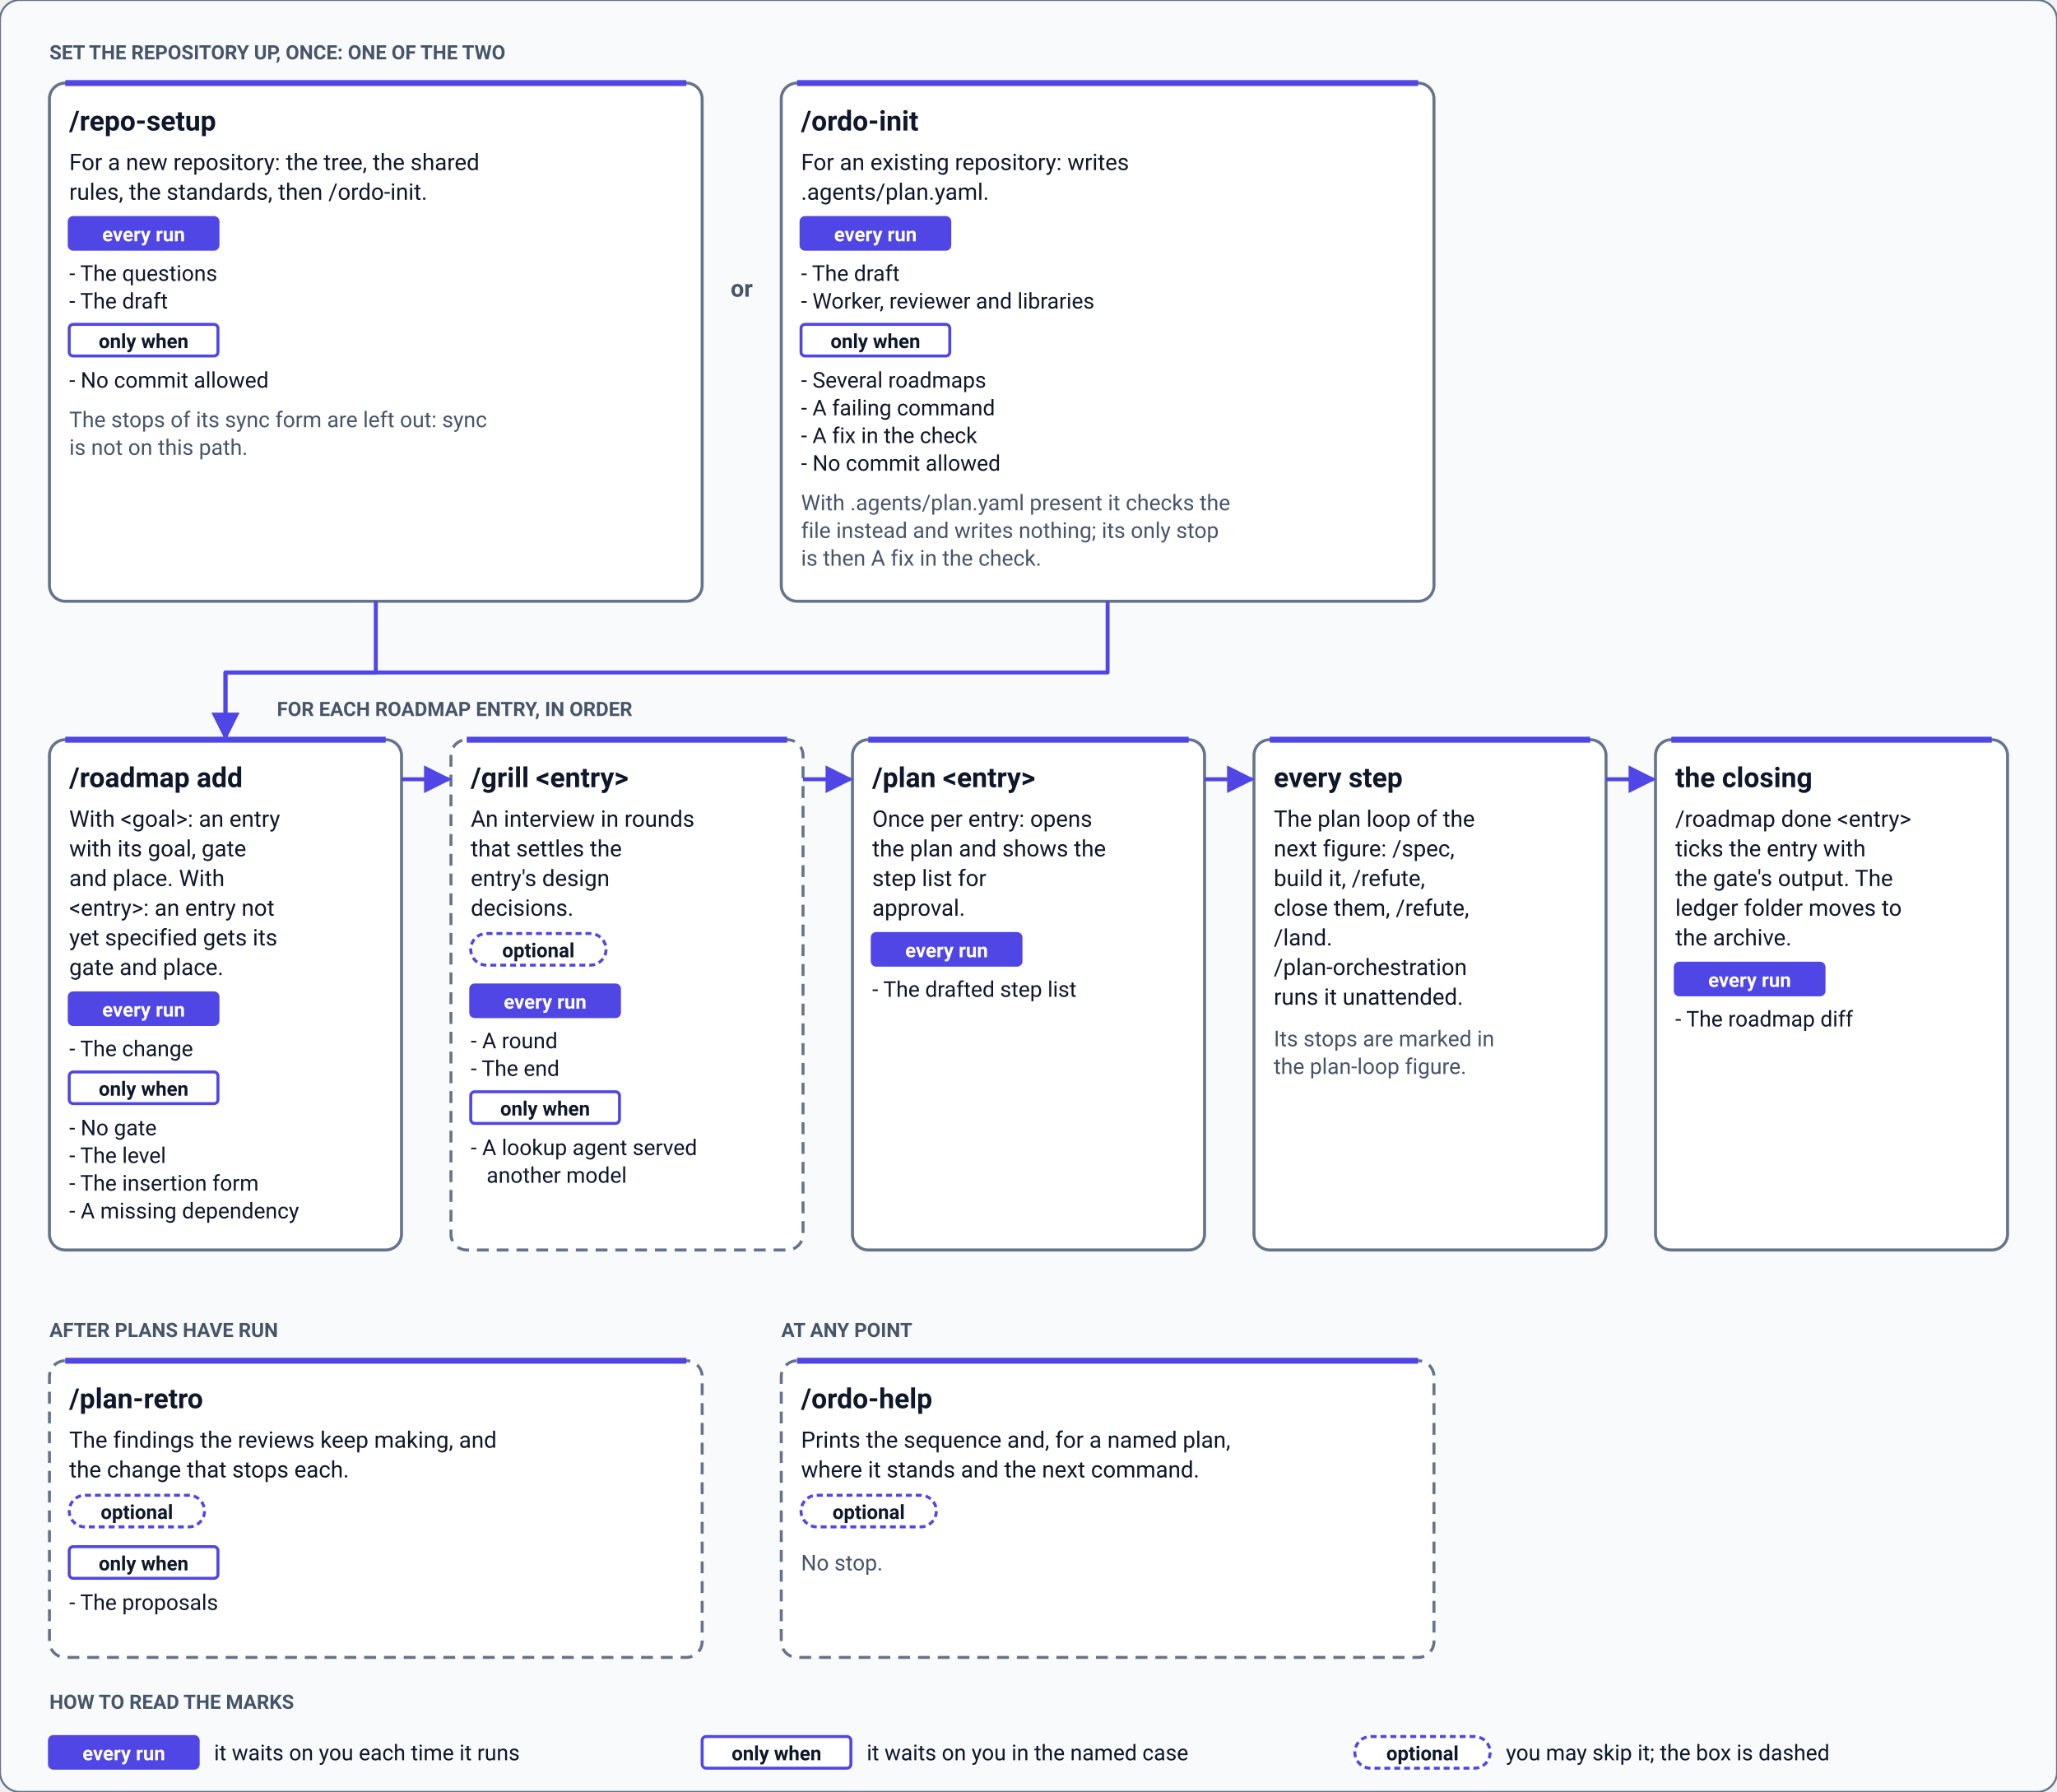
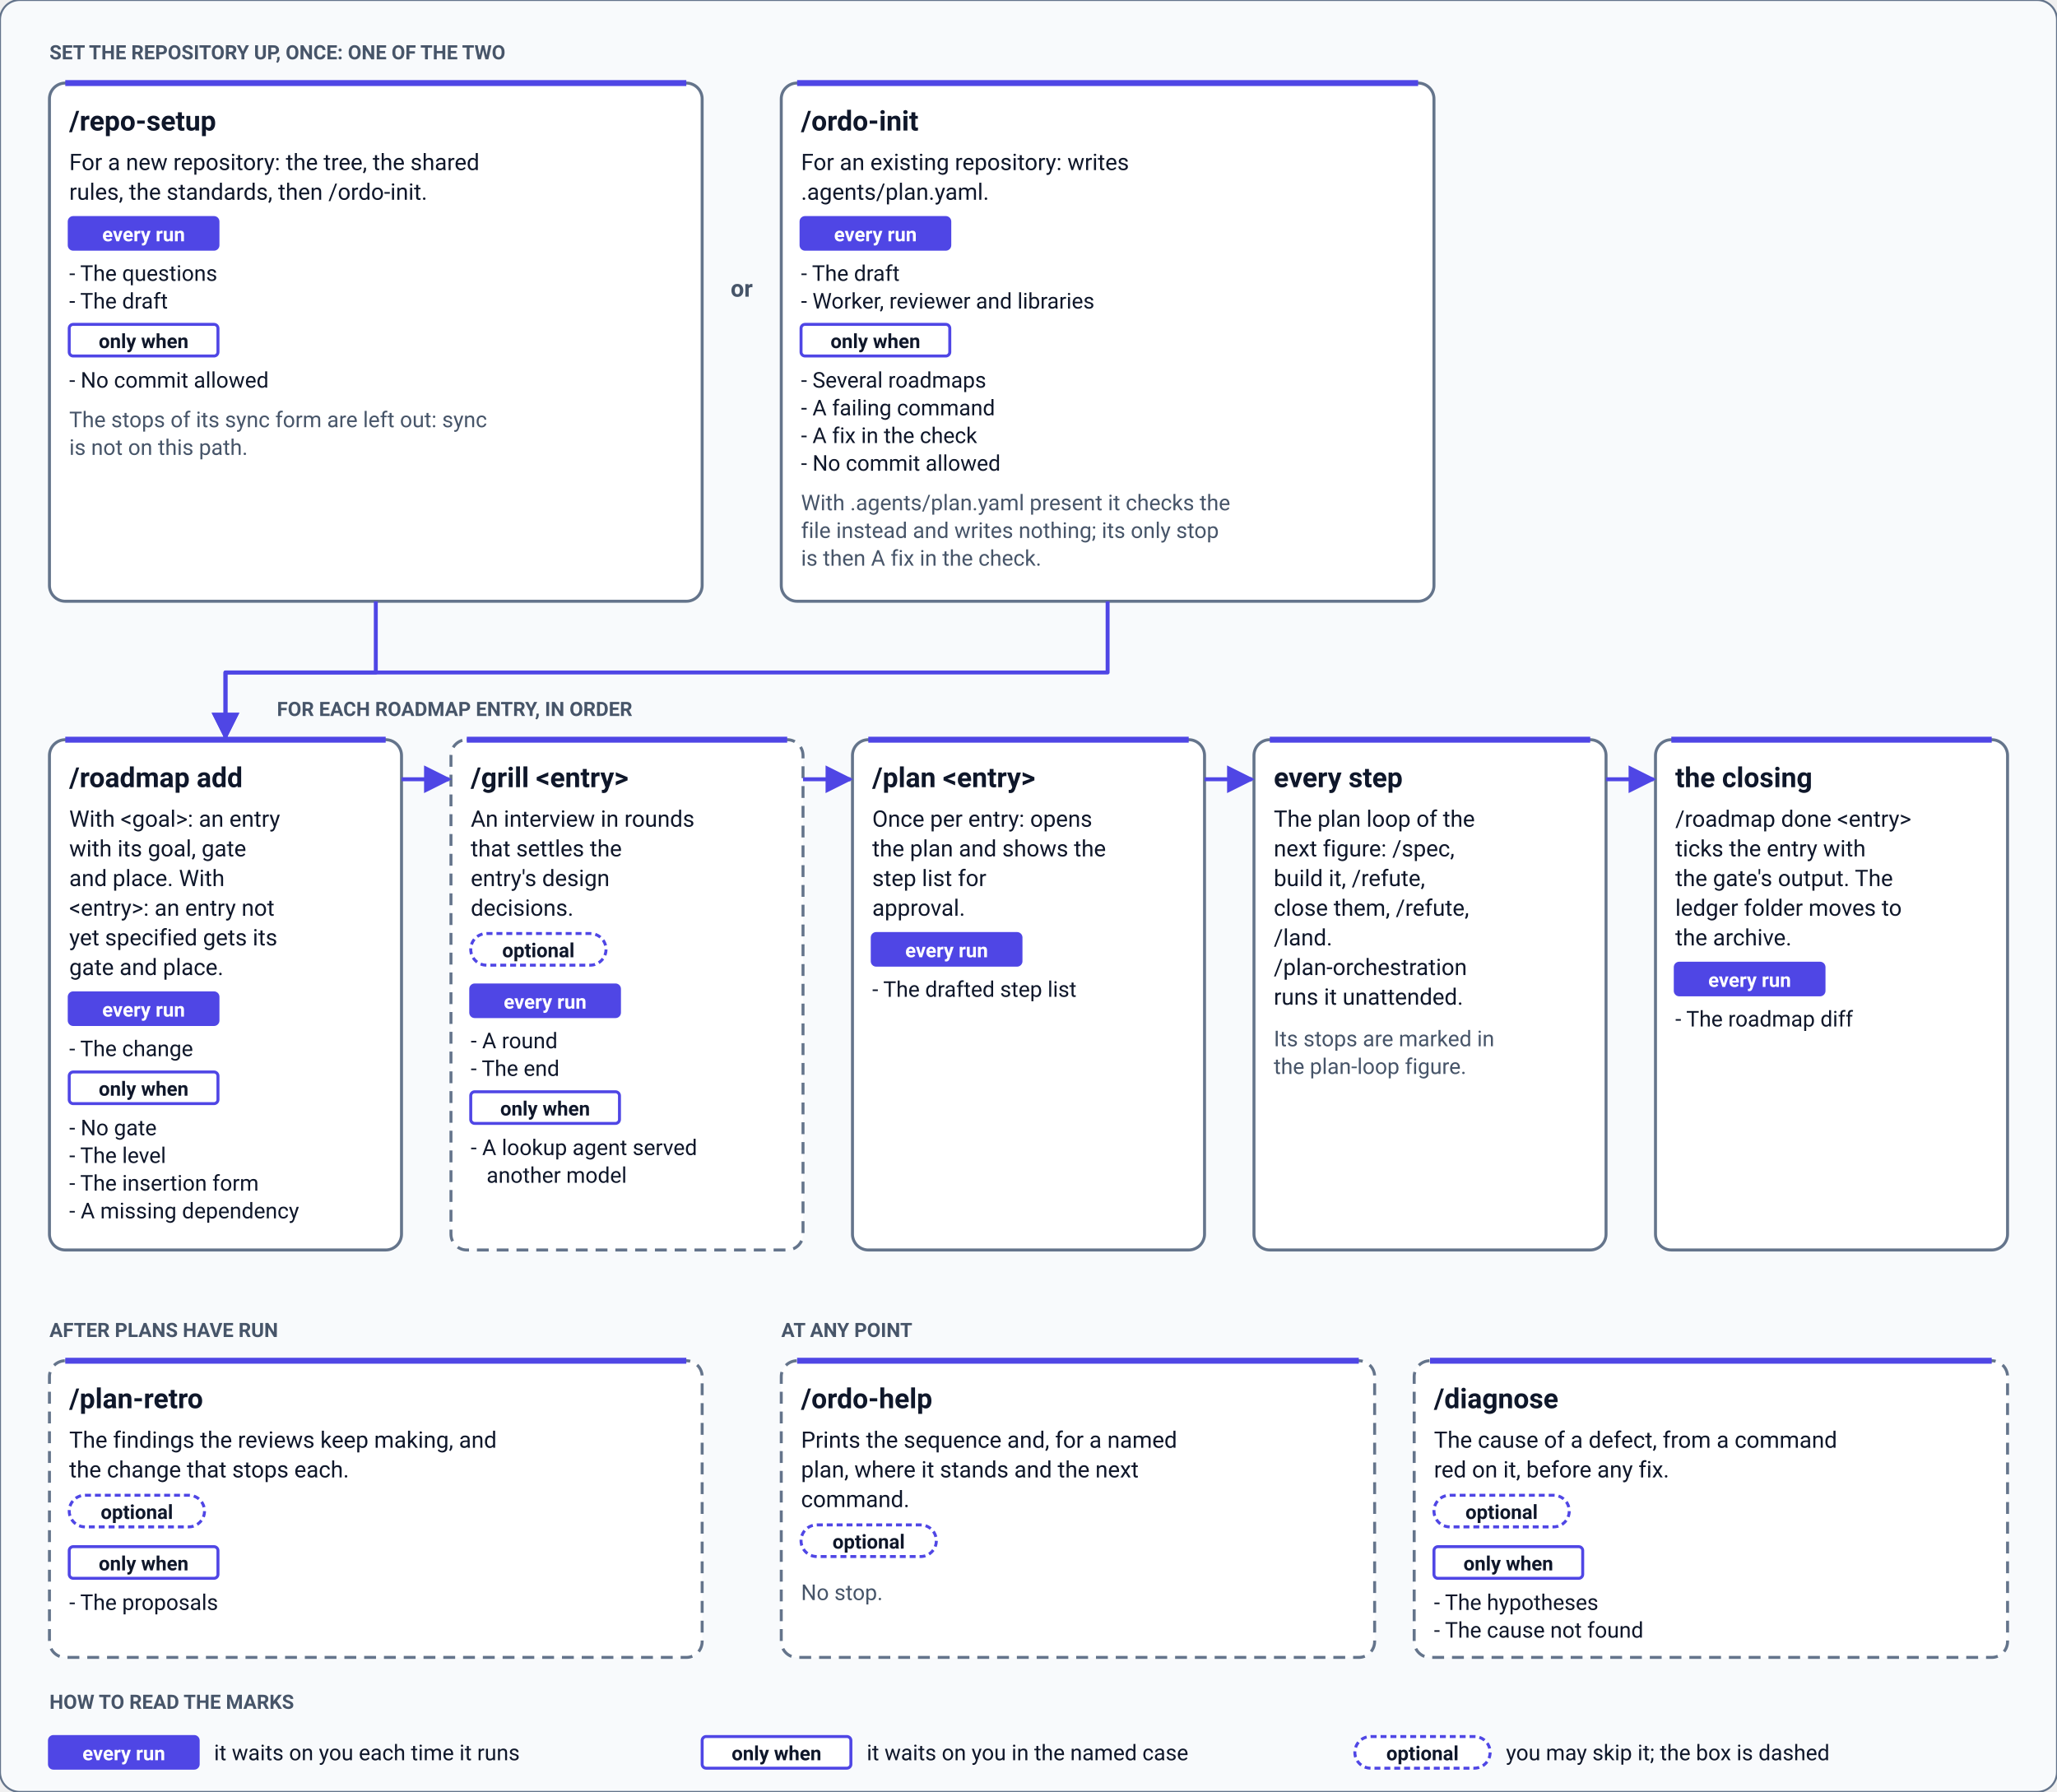
- <svg xmlns="http://www.w3.org/2000/svg" viewBox="0 0 1040 906" width="1040" height="906" role="img" aria-label="The pipeline of one roadmap entry: /repo-setup for a new repository or /ordo-init for an existing one, /roadmap add, the optional /grill, /plan, every step of the plan loop, and the closing; /plan-retro and /ordo-help are optional beside it. Each box marks where you are asked.">
+ <svg xmlns="http://www.w3.org/2000/svg" viewBox="0 0 1040 906" width="1040" height="906" role="img" aria-label="The pipeline of one roadmap entry as boxes in order: /repo-setup for a new repository or /ordo-init for an existing one, /roadmap add, the optional /grill, /plan, every step, and the closing, with the optional /plan-retro, /diagnose and /ordo-help beside them. Each box lists the stops where you are asked, marked every run, only when or optional.">
  <defs>
    <marker id="arrow" viewBox="0 0 10 10" refX="9" refY="5" markerWidth="7" markerHeight="7" orient="auto">
      <path d="M0,0 L10,5 L0,10 z" fill="#4f46e5" />
    </marker>
  </defs>
  <rect x="0" y="0" width="1040" height="906" rx="10" fill="#f8fafc" stroke="#64748b" />
  <text x="25" y="30" font-family="ui-sans-serif, -apple-system, 'Segoe UI', Roboto, Helvetica, Arial, sans-serif" font-size="10" fill="#475569" font-weight="700" text-anchor="start">SET THE REPOSITORY UP, ONCE: ONE OF THE TWO</text>
  <rect x="25" y="42" width="330" height="262" rx="8" fill="#ffffff" stroke="#64748b" stroke-width="1.5" />
  <line x1="33" y1="42" x2="347" y2="42" stroke="#4f46e5" stroke-width="3" />
  <text x="35" y="66" font-family="ui-sans-serif, -apple-system, 'Segoe UI', Roboto, Helvetica, Arial, sans-serif" font-size="14" fill="#0f172a" font-weight="700" text-anchor="start">/repo-setup</text>
  <text x="35" y="86" font-family="ui-sans-serif, -apple-system, 'Segoe UI', Roboto, Helvetica, Arial, sans-serif" font-size="11.5" fill="#0f172a" font-weight="400" text-anchor="start">For a new repository: the tree, the shared</text>
  <text x="35" y="101" font-family="ui-sans-serif, -apple-system, 'Segoe UI', Roboto, Helvetica, Arial, sans-serif" font-size="11.5" fill="#0f172a" font-weight="400" text-anchor="start">rules, the standards, then /ordo-init.</text>
  <rect x="35" y="110" width="75.2" height="16" rx="2" fill="#4f46e5" stroke="#4f46e5" stroke-width="1.5" />
  <text x="72.6" y="122" font-family="ui-sans-serif, -apple-system, 'Segoe UI', Roboto, Helvetica, Arial, sans-serif" font-size="10" fill="#ffffff" font-weight="700" text-anchor="middle">every run</text>
  <text x="35" y="142" font-family="ui-sans-serif, -apple-system, 'Segoe UI', Roboto, Helvetica, Arial, sans-serif" font-size="11" fill="#0f172a" font-weight="400" text-anchor="start">- The questions</text>
  <text x="35" y="156" font-family="ui-sans-serif, -apple-system, 'Segoe UI', Roboto, Helvetica, Arial, sans-serif" font-size="11" fill="#0f172a" font-weight="400" text-anchor="start">- The draft</text>
  <rect x="35" y="164" width="75.2" height="16" rx="2" fill="#ffffff" stroke="#4f46e5" stroke-width="1.5" />
  <text x="72.6" y="176" font-family="ui-sans-serif, -apple-system, 'Segoe UI', Roboto, Helvetica, Arial, sans-serif" font-size="10" fill="#0f172a" font-weight="700" text-anchor="middle">only when</text>
  <text x="35" y="196" font-family="ui-sans-serif, -apple-system, 'Segoe UI', Roboto, Helvetica, Arial, sans-serif" font-size="11" fill="#0f172a" font-weight="400" text-anchor="start">- No commit allowed</text>
  <text x="35" y="216" font-family="ui-sans-serif, -apple-system, 'Segoe UI', Roboto, Helvetica, Arial, sans-serif" font-size="11" fill="#475569" font-weight="400" text-anchor="start">The stops of its sync form are left out: sync</text>
  <text x="35" y="230" font-family="ui-sans-serif, -apple-system, 'Segoe UI', Roboto, Helvetica, Arial, sans-serif" font-size="11" fill="#475569" font-weight="400" text-anchor="start">is not on this path.</text>
  <rect x="395" y="42" width="330" height="262" rx="8" fill="#ffffff" stroke="#64748b" stroke-width="1.5" />
  <line x1="403" y1="42" x2="717" y2="42" stroke="#4f46e5" stroke-width="3" />
  <text x="405" y="66" font-family="ui-sans-serif, -apple-system, 'Segoe UI', Roboto, Helvetica, Arial, sans-serif" font-size="14" fill="#0f172a" font-weight="700" text-anchor="start">/ordo-init</text>
  <text x="405" y="86" font-family="ui-sans-serif, -apple-system, 'Segoe UI', Roboto, Helvetica, Arial, sans-serif" font-size="11.5" fill="#0f172a" font-weight="400" text-anchor="start">For an existing repository: writes</text>
  <text x="405" y="101" font-family="ui-sans-serif, -apple-system, 'Segoe UI', Roboto, Helvetica, Arial, sans-serif" font-size="11.5" fill="#0f172a" font-weight="400" text-anchor="start">.agents/plan.yaml.</text>
  <rect x="405" y="110" width="75.2" height="16" rx="2" fill="#4f46e5" stroke="#4f46e5" stroke-width="1.5" />
  <text x="442.6" y="122" font-family="ui-sans-serif, -apple-system, 'Segoe UI', Roboto, Helvetica, Arial, sans-serif" font-size="10" fill="#ffffff" font-weight="700" text-anchor="middle">every run</text>
  <text x="405" y="142" font-family="ui-sans-serif, -apple-system, 'Segoe UI', Roboto, Helvetica, Arial, sans-serif" font-size="11" fill="#0f172a" font-weight="400" text-anchor="start">- The draft</text>
  <text x="405" y="156" font-family="ui-sans-serif, -apple-system, 'Segoe UI', Roboto, Helvetica, Arial, sans-serif" font-size="11" fill="#0f172a" font-weight="400" text-anchor="start">- Worker, reviewer and libraries</text>
  <rect x="405" y="164" width="75.2" height="16" rx="2" fill="#ffffff" stroke="#4f46e5" stroke-width="1.5" />
  <text x="442.6" y="176" font-family="ui-sans-serif, -apple-system, 'Segoe UI', Roboto, Helvetica, Arial, sans-serif" font-size="10" fill="#0f172a" font-weight="700" text-anchor="middle">only when</text>
  <text x="405" y="196" font-family="ui-sans-serif, -apple-system, 'Segoe UI', Roboto, Helvetica, Arial, sans-serif" font-size="11" fill="#0f172a" font-weight="400" text-anchor="start">- Several roadmaps</text>
  <text x="405" y="210" font-family="ui-sans-serif, -apple-system, 'Segoe UI', Roboto, Helvetica, Arial, sans-serif" font-size="11" fill="#0f172a" font-weight="400" text-anchor="start">- A failing command</text>
  <text x="405" y="224" font-family="ui-sans-serif, -apple-system, 'Segoe UI', Roboto, Helvetica, Arial, sans-serif" font-size="11" fill="#0f172a" font-weight="400" text-anchor="start">- A fix in the check</text>
  <text x="405" y="238" font-family="ui-sans-serif, -apple-system, 'Segoe UI', Roboto, Helvetica, Arial, sans-serif" font-size="11" fill="#0f172a" font-weight="400" text-anchor="start">- No commit allowed</text>
  <text x="405" y="258" font-family="ui-sans-serif, -apple-system, 'Segoe UI', Roboto, Helvetica, Arial, sans-serif" font-size="11" fill="#475569" font-weight="400" text-anchor="start">With .agents/plan.yaml present it checks the</text>
  <text x="405" y="272" font-family="ui-sans-serif, -apple-system, 'Segoe UI', Roboto, Helvetica, Arial, sans-serif" font-size="11" fill="#475569" font-weight="400" text-anchor="start">file instead and writes nothing; its only stop</text>
  <text x="405" y="286" font-family="ui-sans-serif, -apple-system, 'Segoe UI', Roboto, Helvetica, Arial, sans-serif" font-size="11" fill="#475569" font-weight="400" text-anchor="start">is then A fix in the check.</text>
  <text x="375" y="150" font-family="ui-sans-serif, -apple-system, 'Segoe UI', Roboto, Helvetica, Arial, sans-serif" font-size="12" fill="#475569" font-weight="700" text-anchor="middle">or</text>
  <text x="140" y="362" font-family="ui-sans-serif, -apple-system, 'Segoe UI', Roboto, Helvetica, Arial, sans-serif" font-size="10" fill="#475569" font-weight="700" text-anchor="start">FOR EACH ROADMAP ENTRY, IN ORDER</text>
  <rect x="25" y="374" width="178" height="258" rx="8" fill="#ffffff" stroke="#64748b" stroke-width="1.5" />
  <line x1="33" y1="374" x2="195" y2="374" stroke="#4f46e5" stroke-width="3" />
  <text x="35" y="398" font-family="ui-sans-serif, -apple-system, 'Segoe UI', Roboto, Helvetica, Arial, sans-serif" font-size="14" fill="#0f172a" font-weight="700" text-anchor="start">/roadmap add</text>
  <text x="35" y="418" font-family="ui-sans-serif, -apple-system, 'Segoe UI', Roboto, Helvetica, Arial, sans-serif" font-size="11.5" fill="#0f172a" font-weight="400" text-anchor="start">With &lt;goal&gt;: an entry</text>
  <text x="35" y="433" font-family="ui-sans-serif, -apple-system, 'Segoe UI', Roboto, Helvetica, Arial, sans-serif" font-size="11.5" fill="#0f172a" font-weight="400" text-anchor="start">with its goal, gate</text>
  <text x="35" y="448" font-family="ui-sans-serif, -apple-system, 'Segoe UI', Roboto, Helvetica, Arial, sans-serif" font-size="11.5" fill="#0f172a" font-weight="400" text-anchor="start">and place. With</text>
  <text x="35" y="463" font-family="ui-sans-serif, -apple-system, 'Segoe UI', Roboto, Helvetica, Arial, sans-serif" font-size="11.5" fill="#0f172a" font-weight="400" text-anchor="start">&lt;entry&gt;: an entry not</text>
  <text x="35" y="478" font-family="ui-sans-serif, -apple-system, 'Segoe UI', Roboto, Helvetica, Arial, sans-serif" font-size="11.5" fill="#0f172a" font-weight="400" text-anchor="start">yet specified gets its</text>
  <text x="35" y="493" font-family="ui-sans-serif, -apple-system, 'Segoe UI', Roboto, Helvetica, Arial, sans-serif" font-size="11.5" fill="#0f172a" font-weight="400" text-anchor="start">gate and place.</text>
  <rect x="35" y="502" width="75.2" height="16" rx="2" fill="#4f46e5" stroke="#4f46e5" stroke-width="1.5" />
  <text x="72.6" y="514" font-family="ui-sans-serif, -apple-system, 'Segoe UI', Roboto, Helvetica, Arial, sans-serif" font-size="10" fill="#ffffff" font-weight="700" text-anchor="middle">every run</text>
  <text x="35" y="534" font-family="ui-sans-serif, -apple-system, 'Segoe UI', Roboto, Helvetica, Arial, sans-serif" font-size="11" fill="#0f172a" font-weight="400" text-anchor="start">- The change</text>
  <rect x="35" y="542" width="75.2" height="16" rx="2" fill="#ffffff" stroke="#4f46e5" stroke-width="1.5" />
  <text x="72.6" y="554" font-family="ui-sans-serif, -apple-system, 'Segoe UI', Roboto, Helvetica, Arial, sans-serif" font-size="10" fill="#0f172a" font-weight="700" text-anchor="middle">only when</text>
  <text x="35" y="574" font-family="ui-sans-serif, -apple-system, 'Segoe UI', Roboto, Helvetica, Arial, sans-serif" font-size="11" fill="#0f172a" font-weight="400" text-anchor="start">- No gate</text>
  <text x="35" y="588" font-family="ui-sans-serif, -apple-system, 'Segoe UI', Roboto, Helvetica, Arial, sans-serif" font-size="11" fill="#0f172a" font-weight="400" text-anchor="start">- The level</text>
  <text x="35" y="602" font-family="ui-sans-serif, -apple-system, 'Segoe UI', Roboto, Helvetica, Arial, sans-serif" font-size="11" fill="#0f172a" font-weight="400" text-anchor="start">- The insertion form</text>
  <text x="35" y="616" font-family="ui-sans-serif, -apple-system, 'Segoe UI', Roboto, Helvetica, Arial, sans-serif" font-size="11" fill="#0f172a" font-weight="400" text-anchor="start">- A missing dependency</text>
  <rect x="228" y="374" width="178" height="258" rx="8" fill="#ffffff" stroke="#64748b" stroke-width="1.5" stroke-dasharray="6 4" />
  <line x1="236" y1="374" x2="398" y2="374" stroke="#4f46e5" stroke-width="3" />
  <text x="238" y="398" font-family="ui-sans-serif, -apple-system, 'Segoe UI', Roboto, Helvetica, Arial, sans-serif" font-size="14" fill="#0f172a" font-weight="700" text-anchor="start">/grill &lt;entry&gt;</text>
  <text x="238" y="418" font-family="ui-sans-serif, -apple-system, 'Segoe UI', Roboto, Helvetica, Arial, sans-serif" font-size="11.5" fill="#0f172a" font-weight="400" text-anchor="start">An interview in rounds</text>
  <text x="238" y="433" font-family="ui-sans-serif, -apple-system, 'Segoe UI', Roboto, Helvetica, Arial, sans-serif" font-size="11.5" fill="#0f172a" font-weight="400" text-anchor="start">that settles the</text>
  <text x="238" y="448" font-family="ui-sans-serif, -apple-system, 'Segoe UI', Roboto, Helvetica, Arial, sans-serif" font-size="11.5" fill="#0f172a" font-weight="400" text-anchor="start">entry's design</text>
  <text x="238" y="463" font-family="ui-sans-serif, -apple-system, 'Segoe UI', Roboto, Helvetica, Arial, sans-serif" font-size="11.5" fill="#0f172a" font-weight="400" text-anchor="start">decisions.</text>
  <rect x="238" y="472" width="68.4" height="16" rx="8" fill="#ffffff" stroke="#4f46e5" stroke-width="1.5" stroke-dasharray="3 2" />
  <text x="272.2" y="484" font-family="ui-sans-serif, -apple-system, 'Segoe UI', Roboto, Helvetica, Arial, sans-serif" font-size="10" fill="#0f172a" font-weight="700" text-anchor="middle">optional</text>
  <rect x="238" y="498" width="75.2" height="16" rx="2" fill="#4f46e5" stroke="#4f46e5" stroke-width="1.5" />
  <text x="275.6" y="510" font-family="ui-sans-serif, -apple-system, 'Segoe UI', Roboto, Helvetica, Arial, sans-serif" font-size="10" fill="#ffffff" font-weight="700" text-anchor="middle">every run</text>
  <text x="238" y="530" font-family="ui-sans-serif, -apple-system, 'Segoe UI', Roboto, Helvetica, Arial, sans-serif" font-size="11" fill="#0f172a" font-weight="400" text-anchor="start">- A round</text>
  <text x="238" y="544" font-family="ui-sans-serif, -apple-system, 'Segoe UI', Roboto, Helvetica, Arial, sans-serif" font-size="11" fill="#0f172a" font-weight="400" text-anchor="start">- The end</text>
  <rect x="238" y="552" width="75.2" height="16" rx="2" fill="#ffffff" stroke="#4f46e5" stroke-width="1.5" />
  <text x="275.6" y="564" font-family="ui-sans-serif, -apple-system, 'Segoe UI', Roboto, Helvetica, Arial, sans-serif" font-size="10" fill="#0f172a" font-weight="700" text-anchor="middle">only when</text>
  <text x="238" y="584" font-family="ui-sans-serif, -apple-system, 'Segoe UI', Roboto, Helvetica, Arial, sans-serif" font-size="11" fill="#0f172a" font-weight="400" text-anchor="start">- A lookup agent served</text>
  <text x="246" y="598" font-family="ui-sans-serif, -apple-system, 'Segoe UI', Roboto, Helvetica, Arial, sans-serif" font-size="11" fill="#0f172a" font-weight="400" text-anchor="start">another model</text>
  <rect x="431" y="374" width="178" height="258" rx="8" fill="#ffffff" stroke="#64748b" stroke-width="1.5" />
  <line x1="439" y1="374" x2="601" y2="374" stroke="#4f46e5" stroke-width="3" />
  <text x="441" y="398" font-family="ui-sans-serif, -apple-system, 'Segoe UI', Roboto, Helvetica, Arial, sans-serif" font-size="14" fill="#0f172a" font-weight="700" text-anchor="start">/plan &lt;entry&gt;</text>
  <text x="441" y="418" font-family="ui-sans-serif, -apple-system, 'Segoe UI', Roboto, Helvetica, Arial, sans-serif" font-size="11.5" fill="#0f172a" font-weight="400" text-anchor="start">Once per entry: opens</text>
  <text x="441" y="433" font-family="ui-sans-serif, -apple-system, 'Segoe UI', Roboto, Helvetica, Arial, sans-serif" font-size="11.5" fill="#0f172a" font-weight="400" text-anchor="start">the plan and shows the</text>
  <text x="441" y="448" font-family="ui-sans-serif, -apple-system, 'Segoe UI', Roboto, Helvetica, Arial, sans-serif" font-size="11.5" fill="#0f172a" font-weight="400" text-anchor="start">step list for</text>
  <text x="441" y="463" font-family="ui-sans-serif, -apple-system, 'Segoe UI', Roboto, Helvetica, Arial, sans-serif" font-size="11.5" fill="#0f172a" font-weight="400" text-anchor="start">approval.</text>
  <rect x="441" y="472" width="75.2" height="16" rx="2" fill="#4f46e5" stroke="#4f46e5" stroke-width="1.5" />
  <text x="478.6" y="484" font-family="ui-sans-serif, -apple-system, 'Segoe UI', Roboto, Helvetica, Arial, sans-serif" font-size="10" fill="#ffffff" font-weight="700" text-anchor="middle">every run</text>
  <text x="441" y="504" font-family="ui-sans-serif, -apple-system, 'Segoe UI', Roboto, Helvetica, Arial, sans-serif" font-size="11" fill="#0f172a" font-weight="400" text-anchor="start">- The drafted step list</text>
  <rect x="634" y="374" width="178" height="258" rx="8" fill="#ffffff" stroke="#64748b" stroke-width="1.5" />
  <line x1="642" y1="374" x2="804" y2="374" stroke="#4f46e5" stroke-width="3" />
  <text x="644" y="398" font-family="ui-sans-serif, -apple-system, 'Segoe UI', Roboto, Helvetica, Arial, sans-serif" font-size="14" fill="#0f172a" font-weight="700" text-anchor="start">every step</text>
  <text x="644" y="418" font-family="ui-sans-serif, -apple-system, 'Segoe UI', Roboto, Helvetica, Arial, sans-serif" font-size="11.5" fill="#0f172a" font-weight="400" text-anchor="start">The plan loop of the</text>
  <text x="644" y="433" font-family="ui-sans-serif, -apple-system, 'Segoe UI', Roboto, Helvetica, Arial, sans-serif" font-size="11.5" fill="#0f172a" font-weight="400" text-anchor="start">next figure: /spec,</text>
  <text x="644" y="448" font-family="ui-sans-serif, -apple-system, 'Segoe UI', Roboto, Helvetica, Arial, sans-serif" font-size="11.5" fill="#0f172a" font-weight="400" text-anchor="start">build it, /refute,</text>
  <text x="644" y="463" font-family="ui-sans-serif, -apple-system, 'Segoe UI', Roboto, Helvetica, Arial, sans-serif" font-size="11.5" fill="#0f172a" font-weight="400" text-anchor="start">close them, /refute,</text>
  <text x="644" y="478" font-family="ui-sans-serif, -apple-system, 'Segoe UI', Roboto, Helvetica, Arial, sans-serif" font-size="11.5" fill="#0f172a" font-weight="400" text-anchor="start">/land.</text>
  <text x="644" y="493" font-family="ui-sans-serif, -apple-system, 'Segoe UI', Roboto, Helvetica, Arial, sans-serif" font-size="11.5" fill="#0f172a" font-weight="400" text-anchor="start">/plan-orchestration</text>
  <text x="644" y="508" font-family="ui-sans-serif, -apple-system, 'Segoe UI', Roboto, Helvetica, Arial, sans-serif" font-size="11.5" fill="#0f172a" font-weight="400" text-anchor="start">runs it unattended.</text>
  <text x="644" y="529" font-family="ui-sans-serif, -apple-system, 'Segoe UI', Roboto, Helvetica, Arial, sans-serif" font-size="11" fill="#475569" font-weight="400" text-anchor="start">Its stops are marked in</text>
  <text x="644" y="543" font-family="ui-sans-serif, -apple-system, 'Segoe UI', Roboto, Helvetica, Arial, sans-serif" font-size="11" fill="#475569" font-weight="400" text-anchor="start">the plan-loop figure.</text>
  <rect x="837" y="374" width="178" height="258" rx="8" fill="#ffffff" stroke="#64748b" stroke-width="1.5" />
  <line x1="845" y1="374" x2="1007" y2="374" stroke="#4f46e5" stroke-width="3" />
  <text x="847" y="398" font-family="ui-sans-serif, -apple-system, 'Segoe UI', Roboto, Helvetica, Arial, sans-serif" font-size="14" fill="#0f172a" font-weight="700" text-anchor="start">the closing</text>
  <text x="847" y="418" font-family="ui-sans-serif, -apple-system, 'Segoe UI', Roboto, Helvetica, Arial, sans-serif" font-size="11.5" fill="#0f172a" font-weight="400" text-anchor="start">/roadmap done &lt;entry&gt;</text>
  <text x="847" y="433" font-family="ui-sans-serif, -apple-system, 'Segoe UI', Roboto, Helvetica, Arial, sans-serif" font-size="11.5" fill="#0f172a" font-weight="400" text-anchor="start">ticks the entry with</text>
  <text x="847" y="448" font-family="ui-sans-serif, -apple-system, 'Segoe UI', Roboto, Helvetica, Arial, sans-serif" font-size="11.5" fill="#0f172a" font-weight="400" text-anchor="start">the gate's output. The</text>
  <text x="847" y="463" font-family="ui-sans-serif, -apple-system, 'Segoe UI', Roboto, Helvetica, Arial, sans-serif" font-size="11.5" fill="#0f172a" font-weight="400" text-anchor="start">ledger folder moves to</text>
  <text x="847" y="478" font-family="ui-sans-serif, -apple-system, 'Segoe UI', Roboto, Helvetica, Arial, sans-serif" font-size="11.5" fill="#0f172a" font-weight="400" text-anchor="start">the archive.</text>
  <rect x="847" y="487" width="75.2" height="16" rx="2" fill="#4f46e5" stroke="#4f46e5" stroke-width="1.5" />
  <text x="884.6" y="499" font-family="ui-sans-serif, -apple-system, 'Segoe UI', Roboto, Helvetica, Arial, sans-serif" font-size="10" fill="#ffffff" font-weight="700" text-anchor="middle">every run</text>
  <text x="847" y="519" font-family="ui-sans-serif, -apple-system, 'Segoe UI', Roboto, Helvetica, Arial, sans-serif" font-size="11" fill="#0f172a" font-weight="400" text-anchor="start">- The roadmap diff</text>
  <line x1="203" y1="394" x2="227" y2="394" stroke="#4f46e5" stroke-width="2" marker-end="url(#arrow)" />
  <line x1="406" y1="394" x2="430" y2="394" stroke="#4f46e5" stroke-width="2" marker-end="url(#arrow)" />
  <line x1="609" y1="394" x2="633" y2="394" stroke="#4f46e5" stroke-width="2" marker-end="url(#arrow)" />
  <line x1="812" y1="394" x2="836" y2="394" stroke="#4f46e5" stroke-width="2" marker-end="url(#arrow)" />
  <path d="M190,304 L190,340 L114,340 L114,373" fill="none" stroke="#4f46e5" stroke-width="2" marker-end="url(#arrow)" stroke-linejoin="round" />
  <path d="M560,304 L560,340 L114,340 L114,373" fill="none" stroke="#4f46e5" stroke-width="2" marker-end="url(#arrow)" stroke-linejoin="round" />
  <text x="25" y="676" font-family="ui-sans-serif, -apple-system, 'Segoe UI', Roboto, Helvetica, Arial, sans-serif" font-size="10" fill="#475569" font-weight="700" text-anchor="start">AFTER PLANS HAVE RUN</text>
  <text x="395" y="676" font-family="ui-sans-serif, -apple-system, 'Segoe UI', Roboto, Helvetica, Arial, sans-serif" font-size="10" fill="#475569" font-weight="700" text-anchor="start">AT ANY POINT</text>
  <rect x="25" y="688" width="330" height="150" rx="8" fill="#ffffff" stroke="#64748b" stroke-width="1.5" stroke-dasharray="6 4" />
  <line x1="33" y1="688" x2="347" y2="688" stroke="#4f46e5" stroke-width="3" />
  <text x="35" y="712" font-family="ui-sans-serif, -apple-system, 'Segoe UI', Roboto, Helvetica, Arial, sans-serif" font-size="14" fill="#0f172a" font-weight="700" text-anchor="start">/plan-retro</text>
  <text x="35" y="732" font-family="ui-sans-serif, -apple-system, 'Segoe UI', Roboto, Helvetica, Arial, sans-serif" font-size="11.5" fill="#0f172a" font-weight="400" text-anchor="start">The findings the reviews keep making, and</text>
  <text x="35" y="747" font-family="ui-sans-serif, -apple-system, 'Segoe UI', Roboto, Helvetica, Arial, sans-serif" font-size="11.5" fill="#0f172a" font-weight="400" text-anchor="start">the change that stops each.</text>
  <rect x="35" y="756" width="68.4" height="16" rx="8" fill="#ffffff" stroke="#4f46e5" stroke-width="1.5" stroke-dasharray="3 2" />
  <text x="69.2" y="768" font-family="ui-sans-serif, -apple-system, 'Segoe UI', Roboto, Helvetica, Arial, sans-serif" font-size="10" fill="#0f172a" font-weight="700" text-anchor="middle">optional</text>
  <rect x="35" y="782" width="75.2" height="16" rx="2" fill="#ffffff" stroke="#4f46e5" stroke-width="1.5" />
  <text x="72.6" y="794" font-family="ui-sans-serif, -apple-system, 'Segoe UI', Roboto, Helvetica, Arial, sans-serif" font-size="10" fill="#0f172a" font-weight="700" text-anchor="middle">only when</text>
  <text x="35" y="814" font-family="ui-sans-serif, -apple-system, 'Segoe UI', Roboto, Helvetica, Arial, sans-serif" font-size="11" fill="#0f172a" font-weight="400" text-anchor="start">- The proposals</text>
-   <rect x="395" y="688" width="330" height="150" rx="8" fill="#ffffff" stroke="#64748b" stroke-width="1.5" stroke-dasharray="6 4" />
-   <line x1="403" y1="688" x2="717" y2="688" stroke="#4f46e5" stroke-width="3" />
+   <rect x="395" y="688" width="300" height="150" rx="8" fill="#ffffff" stroke="#64748b" stroke-width="1.5" stroke-dasharray="6 4" />
+   <line x1="403" y1="688" x2="687" y2="688" stroke="#4f46e5" stroke-width="3" />
  <text x="405" y="712" font-family="ui-sans-serif, -apple-system, 'Segoe UI', Roboto, Helvetica, Arial, sans-serif" font-size="14" fill="#0f172a" font-weight="700" text-anchor="start">/ordo-help</text>
-   <text x="405" y="732" font-family="ui-sans-serif, -apple-system, 'Segoe UI', Roboto, Helvetica, Arial, sans-serif" font-size="11.5" fill="#0f172a" font-weight="400" text-anchor="start">Prints the sequence and, for a named plan,</text>
-   <text x="405" y="747" font-family="ui-sans-serif, -apple-system, 'Segoe UI', Roboto, Helvetica, Arial, sans-serif" font-size="11.5" fill="#0f172a" font-weight="400" text-anchor="start">where it stands and the next command.</text>
-   <rect x="405" y="756" width="68.4" height="16" rx="8" fill="#ffffff" stroke="#4f46e5" stroke-width="1.5" stroke-dasharray="3 2" />
-   <text x="439.2" y="768" font-family="ui-sans-serif, -apple-system, 'Segoe UI', Roboto, Helvetica, Arial, sans-serif" font-size="10" fill="#0f172a" font-weight="700" text-anchor="middle">optional</text>
-   <text x="405" y="794" font-family="ui-sans-serif, -apple-system, 'Segoe UI', Roboto, Helvetica, Arial, sans-serif" font-size="11" fill="#475569" font-weight="400" text-anchor="start">No stop.</text>
+   <text x="405" y="732" font-family="ui-sans-serif, -apple-system, 'Segoe UI', Roboto, Helvetica, Arial, sans-serif" font-size="11.5" fill="#0f172a" font-weight="400" text-anchor="start">Prints the sequence and, for a named</text>
+   <text x="405" y="747" font-family="ui-sans-serif, -apple-system, 'Segoe UI', Roboto, Helvetica, Arial, sans-serif" font-size="11.5" fill="#0f172a" font-weight="400" text-anchor="start">plan, where it stands and the next</text>
+   <text x="405" y="762" font-family="ui-sans-serif, -apple-system, 'Segoe UI', Roboto, Helvetica, Arial, sans-serif" font-size="11.5" fill="#0f172a" font-weight="400" text-anchor="start">command.</text>
+   <rect x="405" y="771" width="68.4" height="16" rx="8" fill="#ffffff" stroke="#4f46e5" stroke-width="1.5" stroke-dasharray="3 2" />
+   <text x="439.2" y="783" font-family="ui-sans-serif, -apple-system, 'Segoe UI', Roboto, Helvetica, Arial, sans-serif" font-size="10" fill="#0f172a" font-weight="700" text-anchor="middle">optional</text>
+   <text x="405" y="809" font-family="ui-sans-serif, -apple-system, 'Segoe UI', Roboto, Helvetica, Arial, sans-serif" font-size="11" fill="#475569" font-weight="400" text-anchor="start">No stop.</text>
+   <rect x="715" y="688" width="300" height="150" rx="8" fill="#ffffff" stroke="#64748b" stroke-width="1.5" stroke-dasharray="6 4" />
+   <line x1="723" y1="688" x2="1007" y2="688" stroke="#4f46e5" stroke-width="3" />
+   <text x="725" y="712" font-family="ui-sans-serif, -apple-system, 'Segoe UI', Roboto, Helvetica, Arial, sans-serif" font-size="14" fill="#0f172a" font-weight="700" text-anchor="start">/diagnose</text>
+   <text x="725" y="732" font-family="ui-sans-serif, -apple-system, 'Segoe UI', Roboto, Helvetica, Arial, sans-serif" font-size="11.5" fill="#0f172a" font-weight="400" text-anchor="start">The cause of a defect, from a command</text>
+   <text x="725" y="747" font-family="ui-sans-serif, -apple-system, 'Segoe UI', Roboto, Helvetica, Arial, sans-serif" font-size="11.5" fill="#0f172a" font-weight="400" text-anchor="start">red on it, before any fix.</text>
+   <rect x="725" y="756" width="68.4" height="16" rx="8" fill="#ffffff" stroke="#4f46e5" stroke-width="1.5" stroke-dasharray="3 2" />
+   <text x="759.2" y="768" font-family="ui-sans-serif, -apple-system, 'Segoe UI', Roboto, Helvetica, Arial, sans-serif" font-size="10" fill="#0f172a" font-weight="700" text-anchor="middle">optional</text>
+   <rect x="725" y="782" width="75.2" height="16" rx="2" fill="#ffffff" stroke="#4f46e5" stroke-width="1.5" />
+   <text x="762.6" y="794" font-family="ui-sans-serif, -apple-system, 'Segoe UI', Roboto, Helvetica, Arial, sans-serif" font-size="10" fill="#0f172a" font-weight="700" text-anchor="middle">only when</text>
+   <text x="725" y="814" font-family="ui-sans-serif, -apple-system, 'Segoe UI', Roboto, Helvetica, Arial, sans-serif" font-size="11" fill="#0f172a" font-weight="400" text-anchor="start">- The hypotheses</text>
+   <text x="725" y="828" font-family="ui-sans-serif, -apple-system, 'Segoe UI', Roboto, Helvetica, Arial, sans-serif" font-size="11" fill="#0f172a" font-weight="400" text-anchor="start">- The cause not found</text>
  <text x="25" y="864" font-family="ui-sans-serif, -apple-system, 'Segoe UI', Roboto, Helvetica, Arial, sans-serif" font-size="10" fill="#475569" font-weight="700" text-anchor="start">HOW TO READ THE MARKS</text>
  <rect x="25" y="878" width="75.2" height="16" rx="2" fill="#4f46e5" stroke="#4f46e5" stroke-width="1.5" />
  <text x="62.6" y="890" font-family="ui-sans-serif, -apple-system, 'Segoe UI', Roboto, Helvetica, Arial, sans-serif" font-size="10" fill="#ffffff" font-weight="700" text-anchor="middle">every run</text>
  <text x="108.2" y="890" font-family="ui-sans-serif, -apple-system, 'Segoe UI', Roboto, Helvetica, Arial, sans-serif" font-size="11" fill="#0f172a" font-weight="400" text-anchor="start">it waits on you each time it runs</text>
  <rect x="355" y="878" width="75.2" height="16" rx="2" fill="#ffffff" stroke="#4f46e5" stroke-width="1.5" />
  <text x="392.6" y="890" font-family="ui-sans-serif, -apple-system, 'Segoe UI', Roboto, Helvetica, Arial, sans-serif" font-size="10" fill="#0f172a" font-weight="700" text-anchor="middle">only when</text>
  <text x="438.2" y="890" font-family="ui-sans-serif, -apple-system, 'Segoe UI', Roboto, Helvetica, Arial, sans-serif" font-size="11" fill="#0f172a" font-weight="400" text-anchor="start">it waits on you in the named case</text>
  <rect x="685" y="878" width="68.4" height="16" rx="8" fill="#ffffff" stroke="#4f46e5" stroke-width="1.5" stroke-dasharray="3 2" />
  <text x="719.2" y="890" font-family="ui-sans-serif, -apple-system, 'Segoe UI', Roboto, Helvetica, Arial, sans-serif" font-size="10" fill="#0f172a" font-weight="700" text-anchor="middle">optional</text>
  <text x="761.4" y="890" font-family="ui-sans-serif, -apple-system, 'Segoe UI', Roboto, Helvetica, Arial, sans-serif" font-size="11" fill="#0f172a" font-weight="400" text-anchor="start">you may skip it; the box is dashed</text>
</svg>
